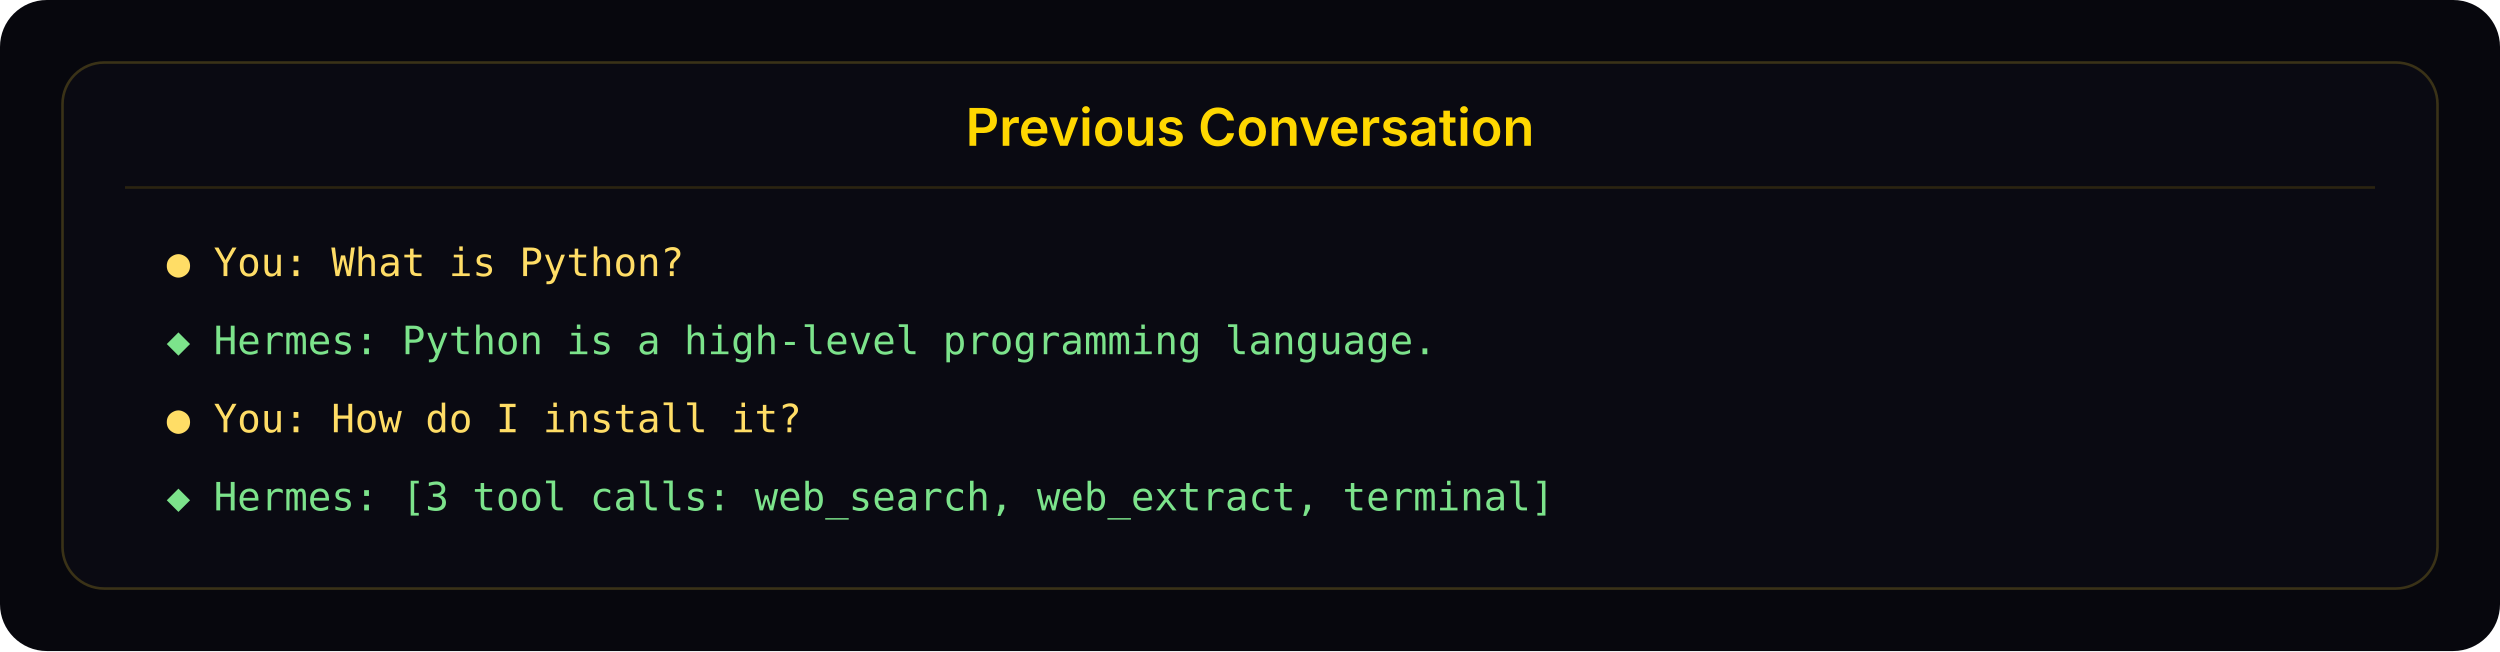
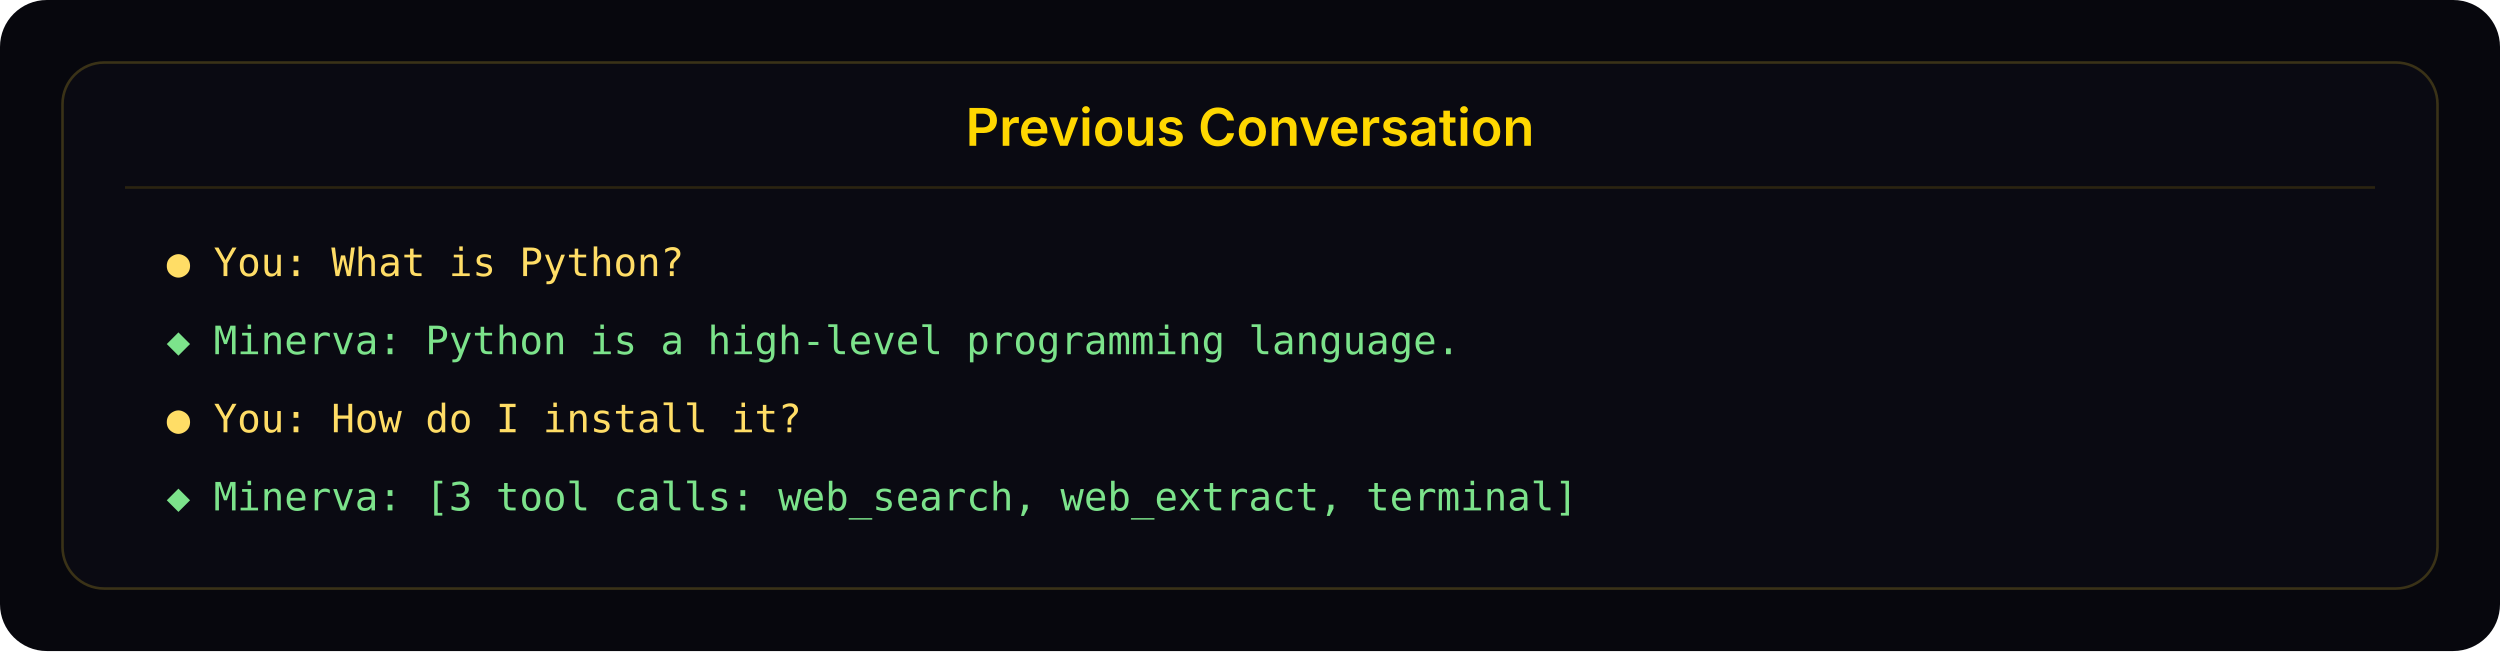
<svg xmlns="http://www.w3.org/2000/svg" width="960" height="250" viewBox="0 0 960 250" role="img" aria-labelledby="title desc">
  <rect width="960" height="250" rx="18" fill="#07070d" />
  <rect x="24" y="24" width="912" height="202" rx="16" fill="#0a0a12" stroke="#3a3217" />
  <text x="480" y="56" text-anchor="middle" fill="#ffd700" font-family="Inter, sans-serif" font-size="20" font-weight="600">Previous Conversation</text>
  <line x1="48" y1="72" x2="912" y2="72" stroke="#2b2410" />
  <text x="64" y="106" fill="#ffdd66" font-family="JetBrains Mono, monospace" font-size="15">● You: What is Python?</text>
-   <text x="64" y="136" fill="#7ce38b" font-family="JetBrains Mono, monospace" font-size="15">◆ Hermes: Python is a high-level programming language.</text>
+   <text x="64" y="136" fill="#7ce38b" font-family="JetBrains Mono, monospace" font-size="15">◆ Minerva: Python is a high-level programming language.</text>
  <text x="64" y="166" fill="#ffdd66" font-family="JetBrains Mono, monospace" font-size="15">● You: How do I install it?</text>
-   <text x="64" y="196" fill="#7ce38b" font-family="JetBrains Mono, monospace" font-size="15">◆ Hermes: [3 tool calls: web_search, web_extract, terminal]</text>
+   <text x="64" y="196" fill="#7ce38b" font-family="JetBrains Mono, monospace" font-size="15">◆ Minerva: [3 tool calls: web_search, web_extract, terminal]</text>
</svg>
